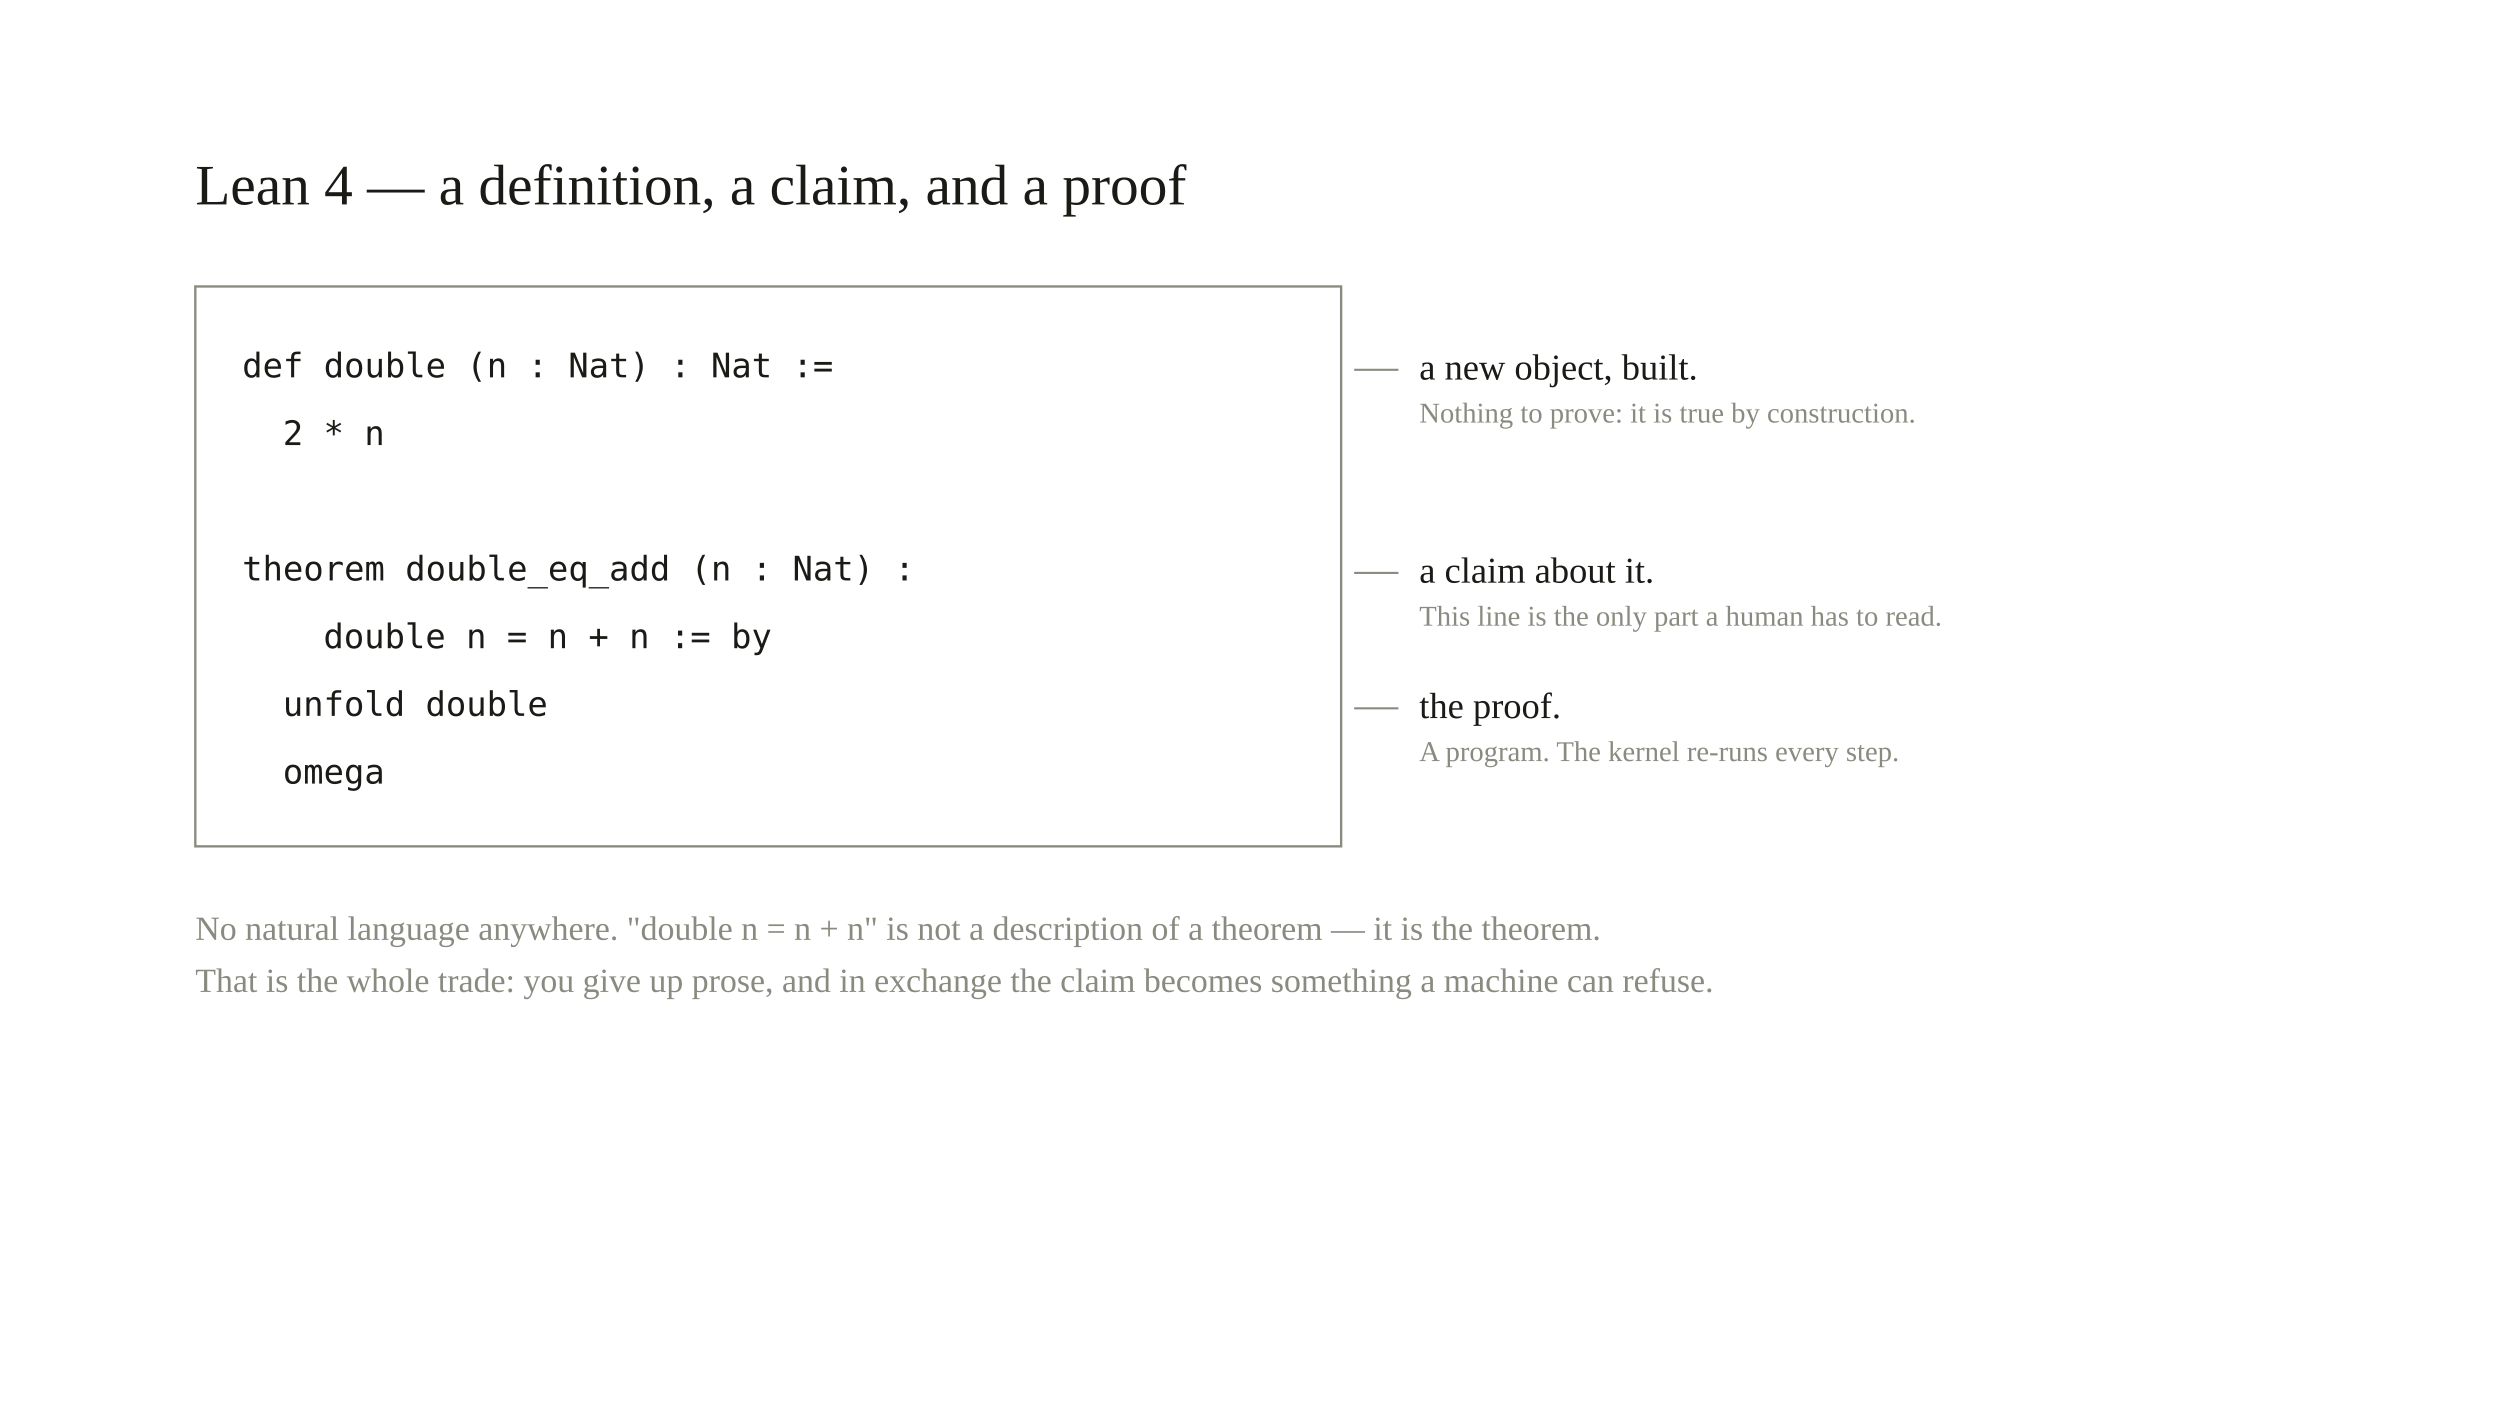
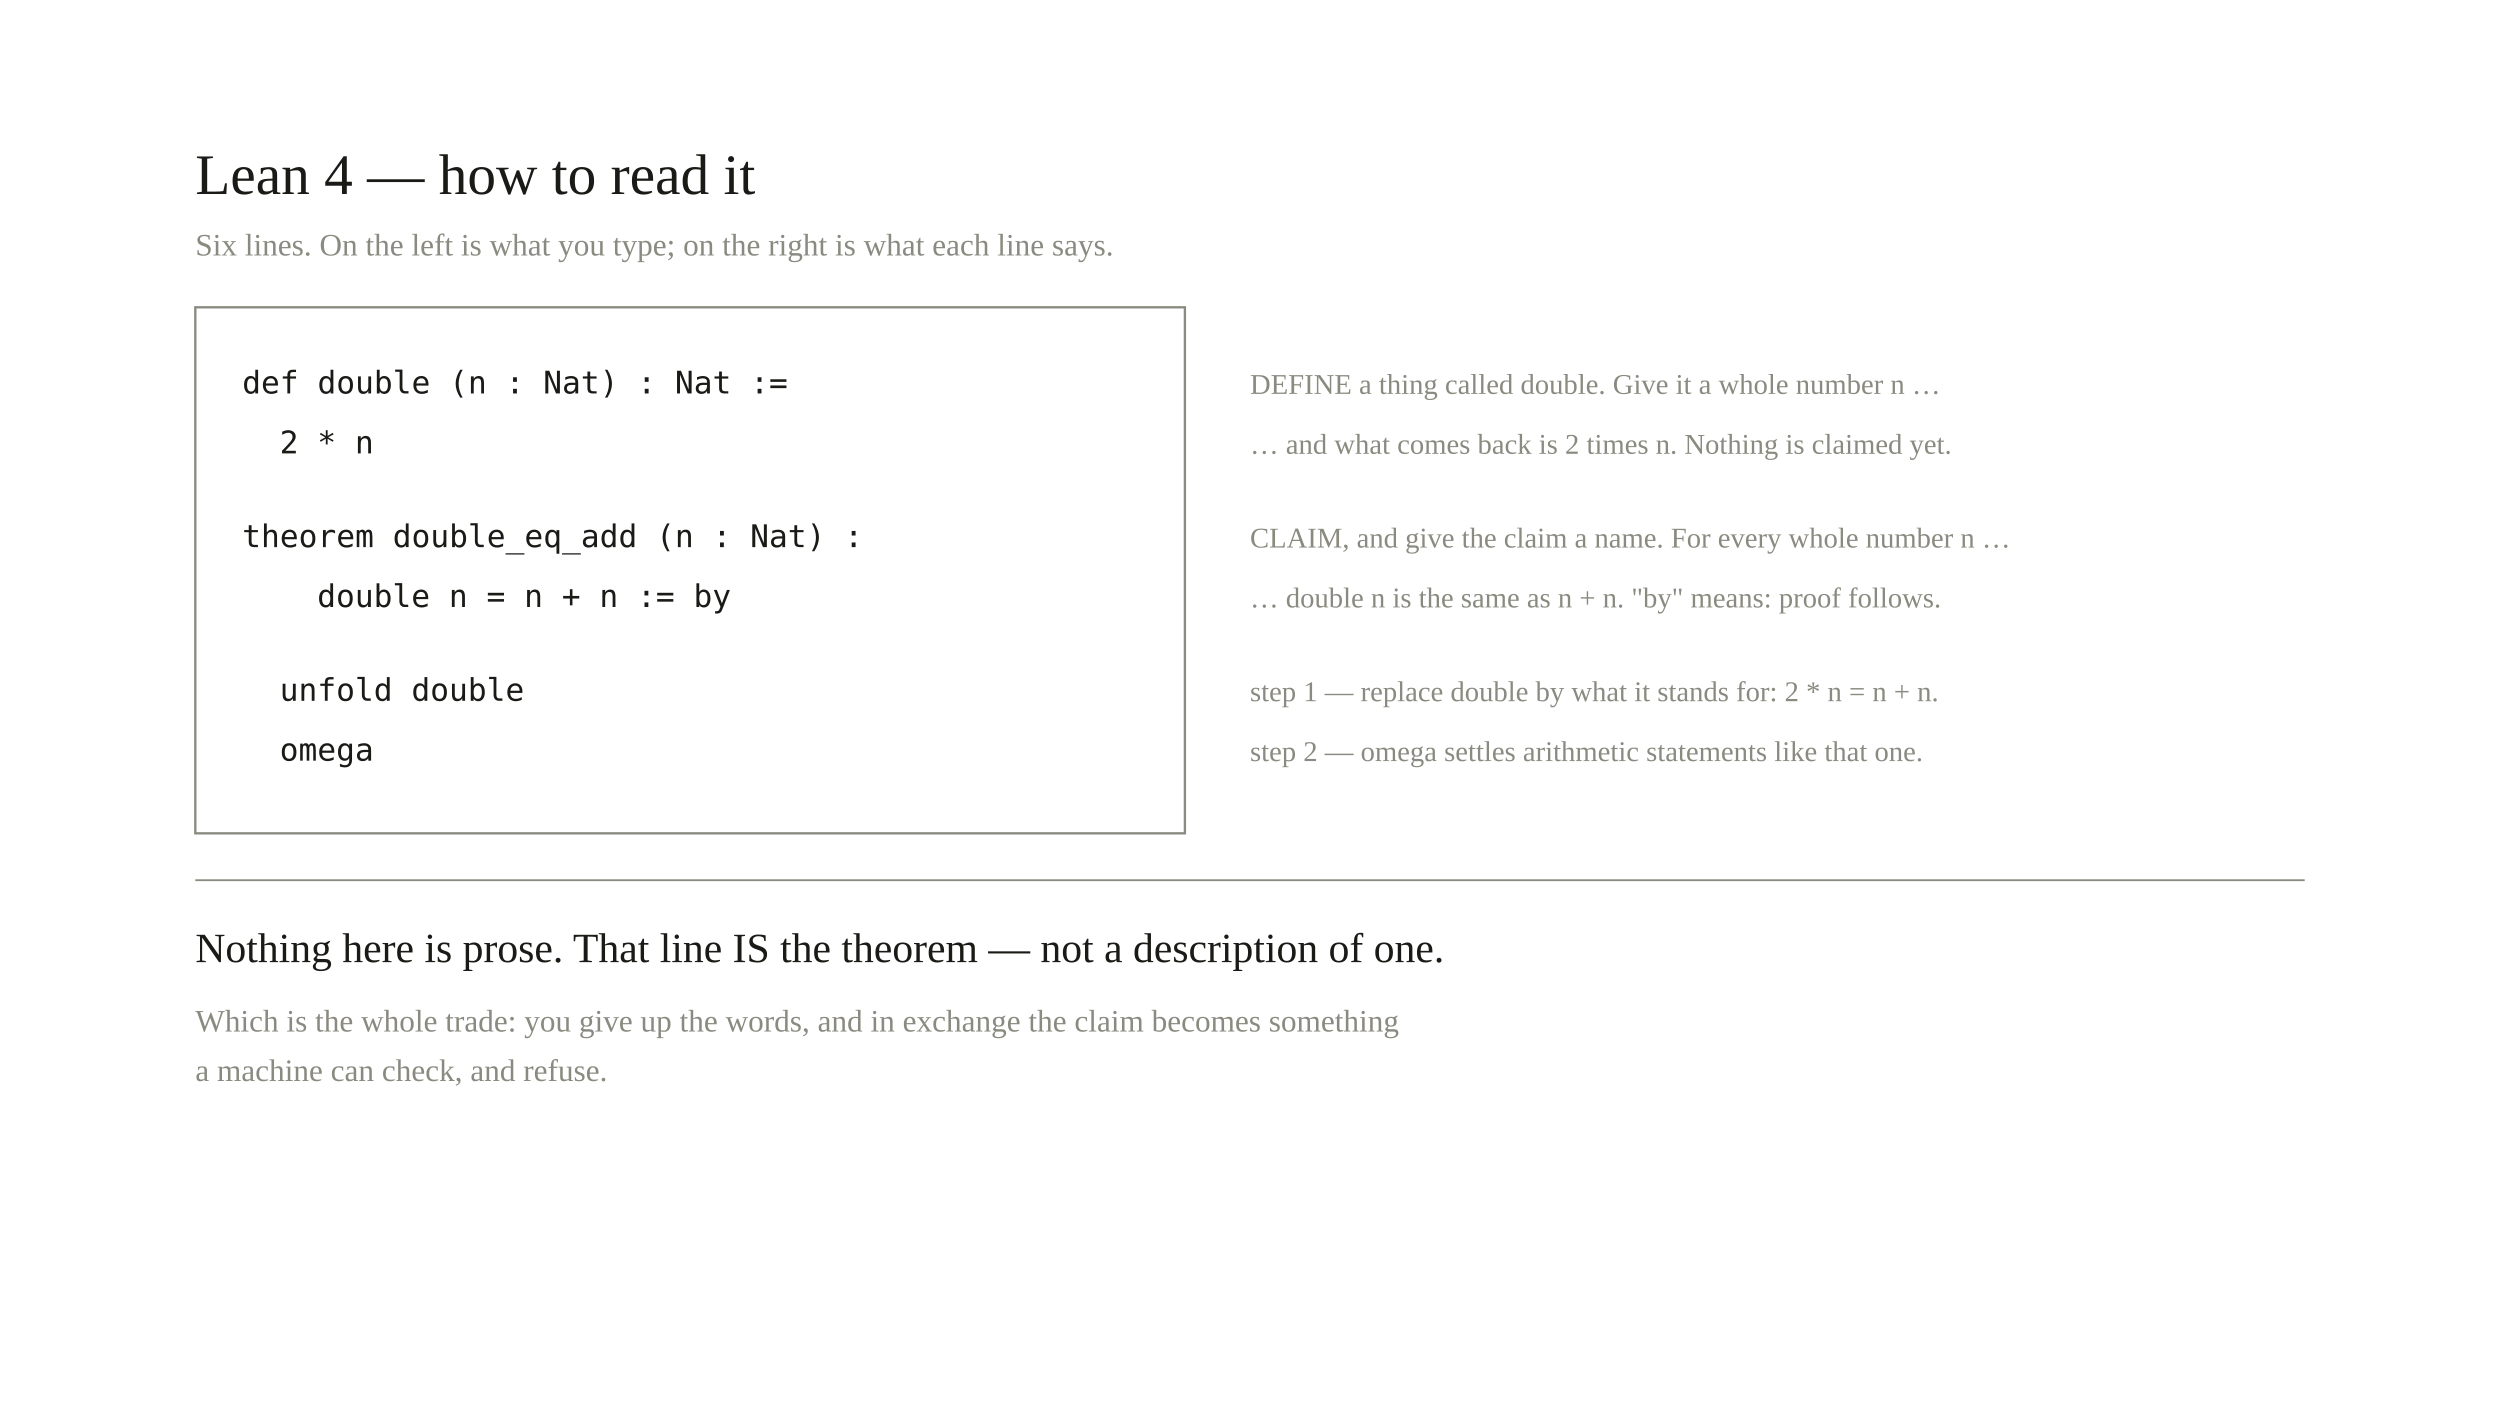
- <svg xmlns="http://www.w3.org/2000/svg" class="pipe-svg" data-cum="0" viewBox="0 0 1920 1080" role="img" aria-label="A Lean 4 example: a definition, a theorem about it, and a proof the kernel re-runs; each part annotated.">
+ <svg xmlns="http://www.w3.org/2000/svg" class="pipe-svg" data-cum="0" viewBox="0 0 1920 1080" role="img" aria-label="A Lean 4 example read line by line: a definition, a claim about it, and a two-step proof, each line with its plain-English reading.">
  <defs>
    <marker id="lnaah" viewBox="0 0 10 10" refX="9" refY="5" markerWidth="7" markerHeight="7" orient="auto-start-reverse">
      <path d="M 0 0 L 10 5 L 0 10 z" fill="#1A1A16" />
    </marker>
    <marker id="lnaaw" viewBox="0 0 10 10" refX="9" refY="5" markerWidth="7" markerHeight="7" orient="auto-start-reverse">
      <path d="M 0 0 L 10 5 L 0 10 z" fill="#8C4A2F" />
    </marker>
  </defs>
  <g class="pp-g" data-step="0">
-     <text x="150.0" y="157.0" text-anchor="start" font-size="44" fill="#1A1A16" class="pp-t">Lean 4  —  a definition, a claim, and a proof</text>
-     <rect x="150.0" y="220.0" width="880.0" height="430.0" fill="none" stroke="#8A8A80" stroke-width="1.8" />
-     <text x="186.0" y="289.8" text-anchor="start" font-size="26" fill="#1A1A16" font-family="Menlo,Consolas,DejaVu Sans Mono,monospace" class="pp-t">def double (n : Nat) : Nat :=</text>
-     <text x="217.2" y="341.8" text-anchor="start" font-size="26" fill="#1A1A16" font-family="Menlo,Consolas,DejaVu Sans Mono,monospace" class="pp-t">2 * n</text>
-     <text x="186.0" y="445.8" text-anchor="start" font-size="26" fill="#1A1A16" font-family="Menlo,Consolas,DejaVu Sans Mono,monospace" class="pp-t">theorem double_eq_add (n : Nat) :</text>
-     <text x="248.4" y="497.8" text-anchor="start" font-size="26" fill="#1A1A16" font-family="Menlo,Consolas,DejaVu Sans Mono,monospace" class="pp-t">double n = n + n := by</text>
-     <text x="217.2" y="549.8" text-anchor="start" font-size="26" fill="#1A1A16" font-family="Menlo,Consolas,DejaVu Sans Mono,monospace" class="pp-t">unfold double</text>
-     <text x="217.2" y="601.8" text-anchor="start" font-size="26" fill="#1A1A16" font-family="Menlo,Consolas,DejaVu Sans Mono,monospace" class="pp-t">omega</text>
-     <line x1="1040.0" y1="284.0" x2="1074.0" y2="284.0" stroke="#8A8A80" stroke-width="1.6" />
-     <text x="1090.0" y="291.5" text-anchor="start" font-size="28" fill="#1A1A16" class="pp-t">a new object, built.</text>
-     <text x="1090.0" y="324.5" text-anchor="start" font-size="22" fill="#8A8A80" class="pp-t">Nothing to prove: it is true by construction.</text>
-     <line x1="1040.0" y1="440.0" x2="1074.0" y2="440.0" stroke="#8A8A80" stroke-width="1.6" />
-     <text x="1090.0" y="447.5" text-anchor="start" font-size="28" fill="#1A1A16" class="pp-t">a claim about it.</text>
-     <text x="1090.0" y="480.5" text-anchor="start" font-size="22" fill="#8A8A80" class="pp-t">This line is the only part a human has to read.</text>
-     <line x1="1040.0" y1="544.0" x2="1074.0" y2="544.0" stroke="#8A8A80" stroke-width="1.6" />
-     <text x="1090.0" y="551.5" text-anchor="start" font-size="28" fill="#1A1A16" class="pp-t">the proof.</text>
-     <text x="1090.0" y="584.5" text-anchor="start" font-size="22" fill="#8A8A80" class="pp-t">A program. The kernel re-runs every step.</text>
-     <text x="150.0" y="721.8" text-anchor="start" font-size="26" fill="#8A8A80" class="pp-t">No natural language anywhere. "double n = n + n" is not a description of a theorem — it is the theorem.</text>
-     <text x="150.0" y="761.8" text-anchor="start" font-size="26" fill="#8A8A80" class="pp-t">That is the whole trade: you give up prose, and in exchange the claim becomes something a machine can refuse.</text>
+     <text x="150.0" y="149.0" text-anchor="start" font-size="44" fill="#1A1A16" class="pp-t">Lean 4  —  how to read it</text>
+     <text x="150.0" y="196.2" text-anchor="start" font-size="24" fill="#8A8A80" class="pp-t">Six lines. On the left is what you type; on the right is what each line says.</text>
+     <rect x="150.0" y="236.0" width="760.0" height="404.0" fill="none" stroke="#8A8A80" stroke-width="1.8" />
+     <text x="186.0" y="302.2" text-anchor="start" font-size="24" fill="#1A1A16" font-family="Menlo,Consolas,DejaVu Sans Mono,monospace" class="pp-t">def double (n : Nat) : Nat :=</text>
+     <text x="960.0" y="302.5" text-anchor="start" font-size="22" fill="#8A8A80" class="pp-t">DEFINE a thing called double. Give it a whole number n …</text>
+     <text x="214.8" y="348.2" text-anchor="start" font-size="24" fill="#1A1A16" font-family="Menlo,Consolas,DejaVu Sans Mono,monospace" class="pp-t">2 * n</text>
+     <text x="960.0" y="348.5" text-anchor="start" font-size="22" fill="#8A8A80" class="pp-t">… and what comes back is 2 times n. Nothing is claimed yet.</text>
+     <text x="186.0" y="420.2" text-anchor="start" font-size="24" fill="#1A1A16" font-family="Menlo,Consolas,DejaVu Sans Mono,monospace" class="pp-t">theorem double_eq_add (n : Nat) :</text>
+     <text x="960.0" y="420.5" text-anchor="start" font-size="22" fill="#8A8A80" class="pp-t">CLAIM, and give the claim a name. For every whole number n …</text>
+     <text x="243.6" y="466.2" text-anchor="start" font-size="24" fill="#1A1A16" font-family="Menlo,Consolas,DejaVu Sans Mono,monospace" class="pp-t">double n = n + n := by</text>
+     <text x="960.0" y="466.5" text-anchor="start" font-size="22" fill="#8A8A80" class="pp-t">… double n is the same as n + n.  "by" means: proof follows.</text>
+     <text x="214.8" y="538.2" text-anchor="start" font-size="24" fill="#1A1A16" font-family="Menlo,Consolas,DejaVu Sans Mono,monospace" class="pp-t">unfold double</text>
+     <text x="960.0" y="538.5" text-anchor="start" font-size="22" fill="#8A8A80" class="pp-t">step 1 — replace double by what it stands for: 2 * n = n + n.</text>
+     <text x="214.8" y="584.2" text-anchor="start" font-size="24" fill="#1A1A16" font-family="Menlo,Consolas,DejaVu Sans Mono,monospace" class="pp-t">omega</text>
+     <text x="960.0" y="584.5" text-anchor="start" font-size="22" fill="#8A8A80" class="pp-t">step 2 — omega settles arithmetic statements like that one.</text>
+     <line x1="150.0" y1="676.0" x2="1770.0" y2="676.0" stroke="#8A8A80" stroke-width="1.4" />
+     <text x="150.0" y="738.9" text-anchor="start" font-size="32" fill="#1A1A16" class="pp-t">Nothing here is prose. That line IS the theorem — not a description of one.</text>
+     <text x="150.0" y="792.2" text-anchor="start" font-size="24" fill="#8A8A80" class="pp-t">Which is the whole trade: you give up the words, and in exchange the claim becomes something</text>
+     <text x="150.0" y="830.2" text-anchor="start" font-size="24" fill="#8A8A80" class="pp-t">a machine can check, and refuse.</text>
  </g>
</svg>
